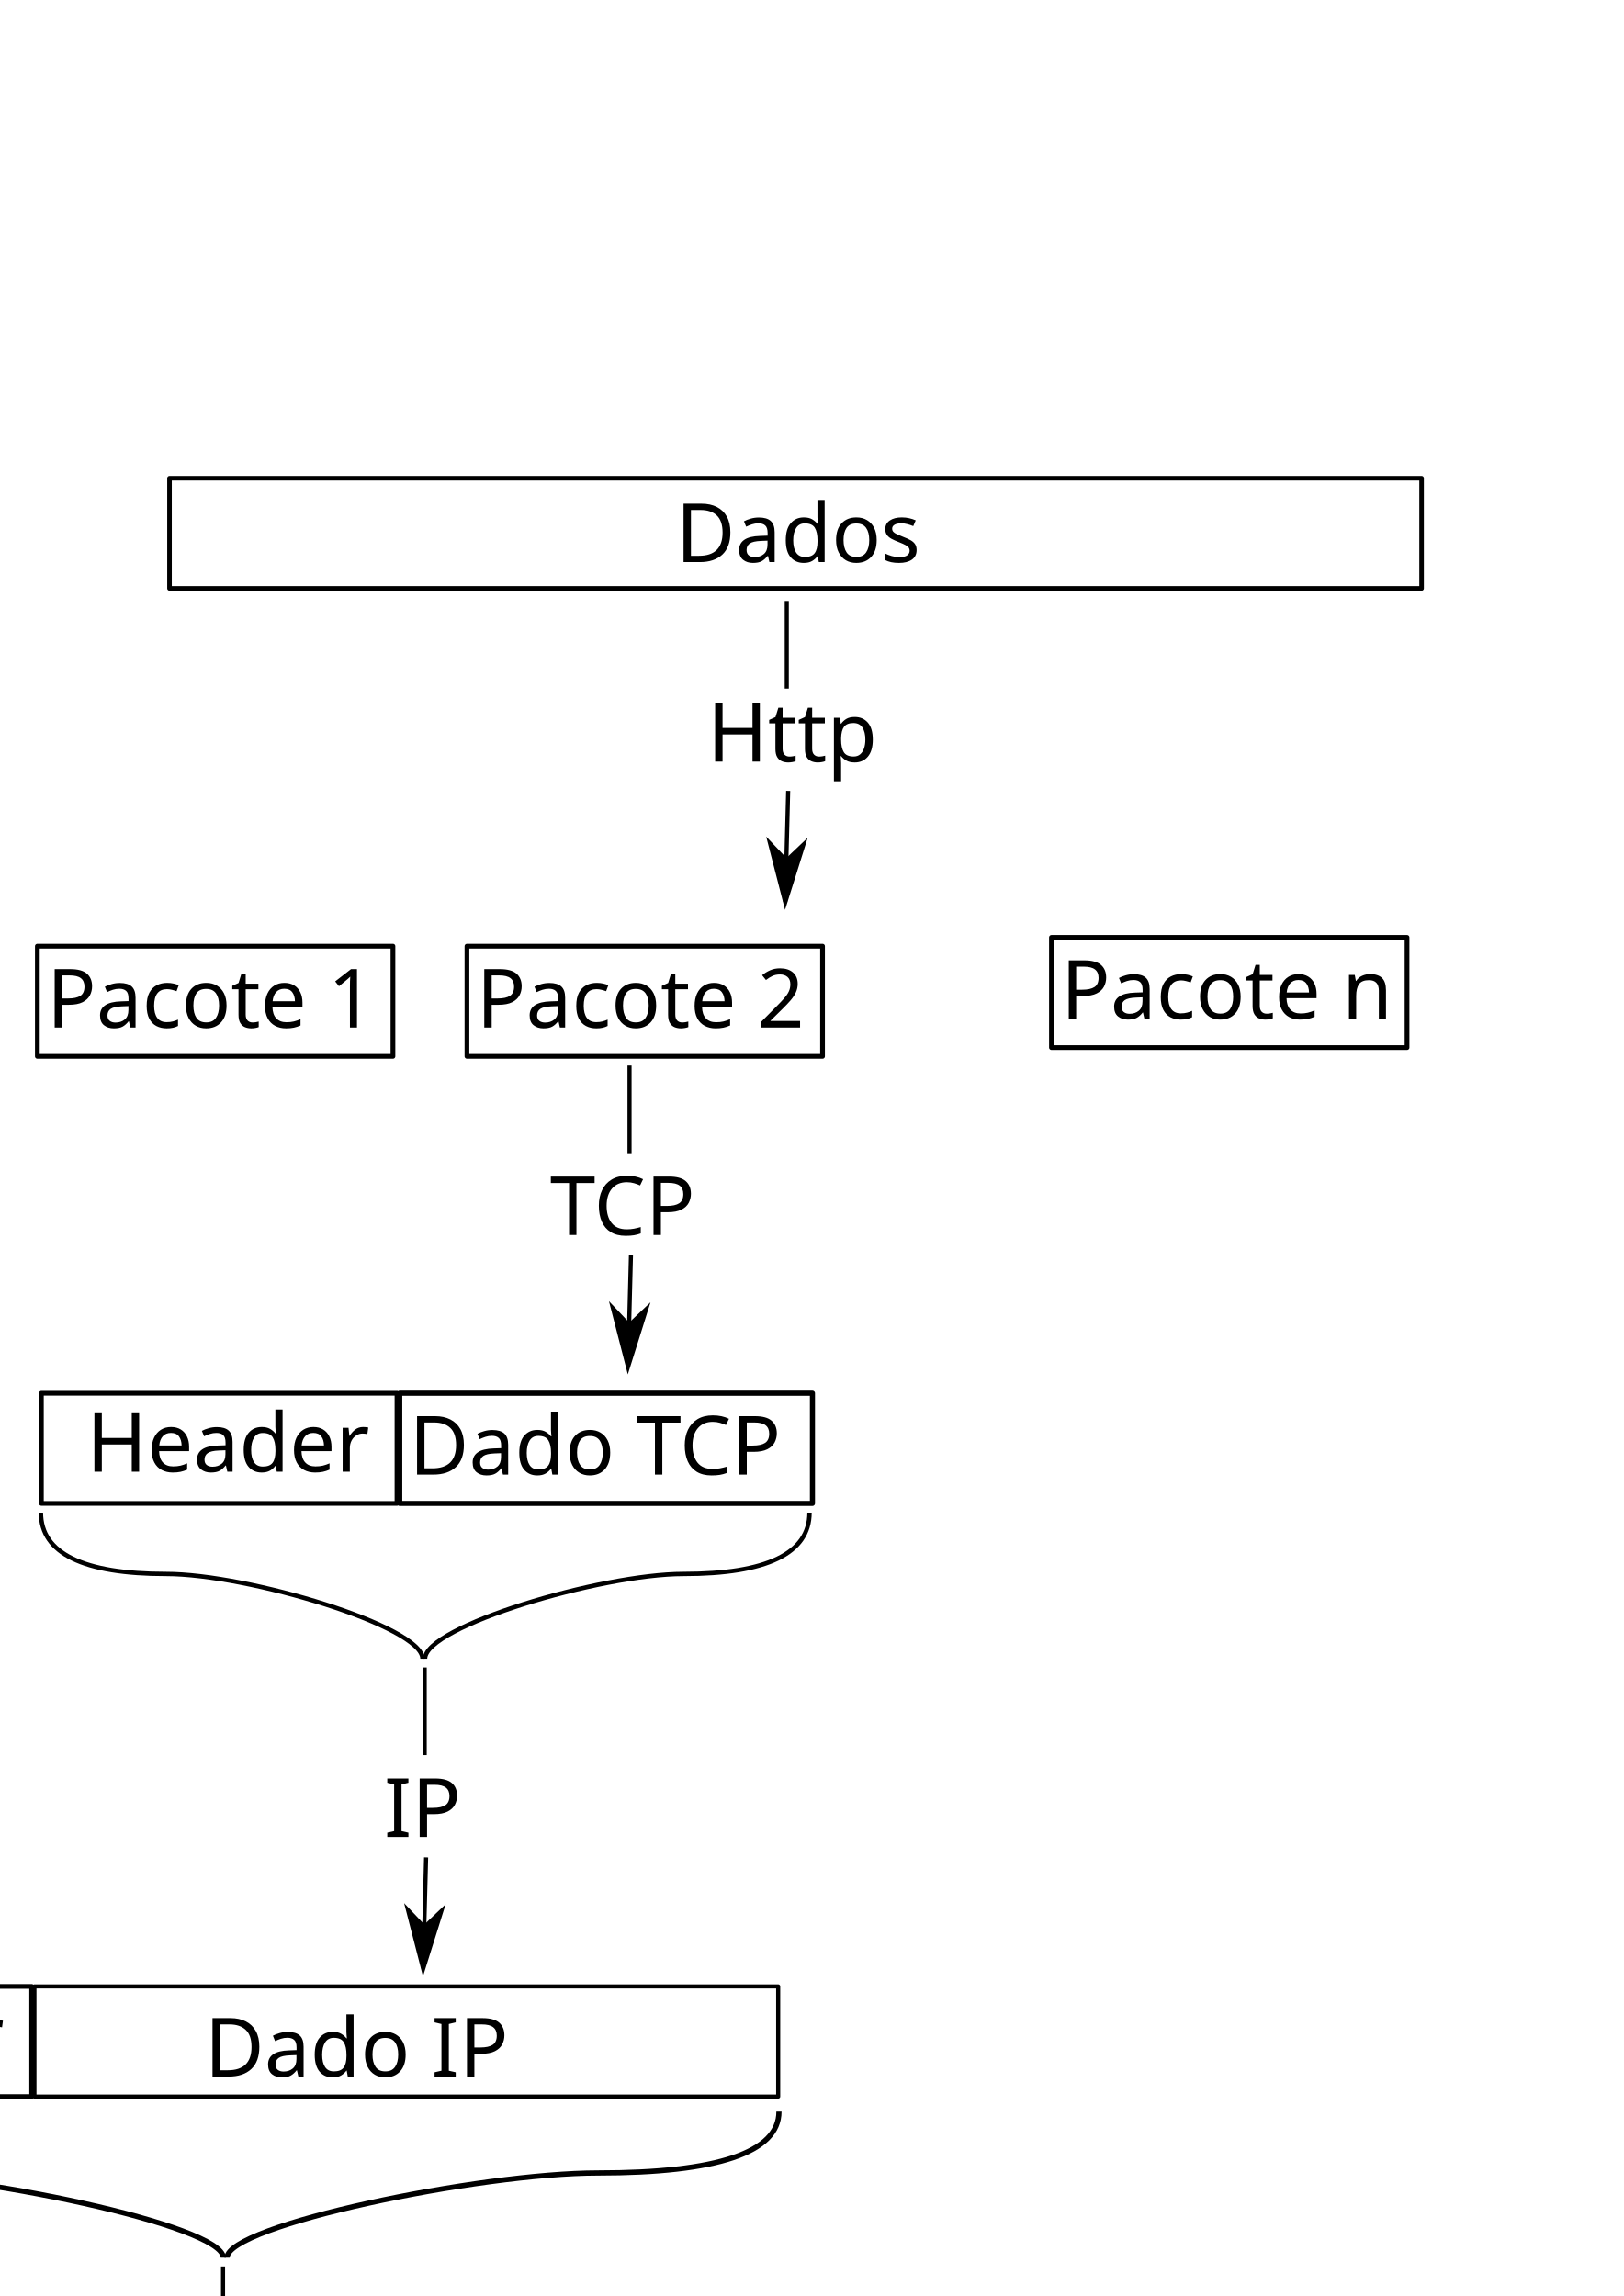
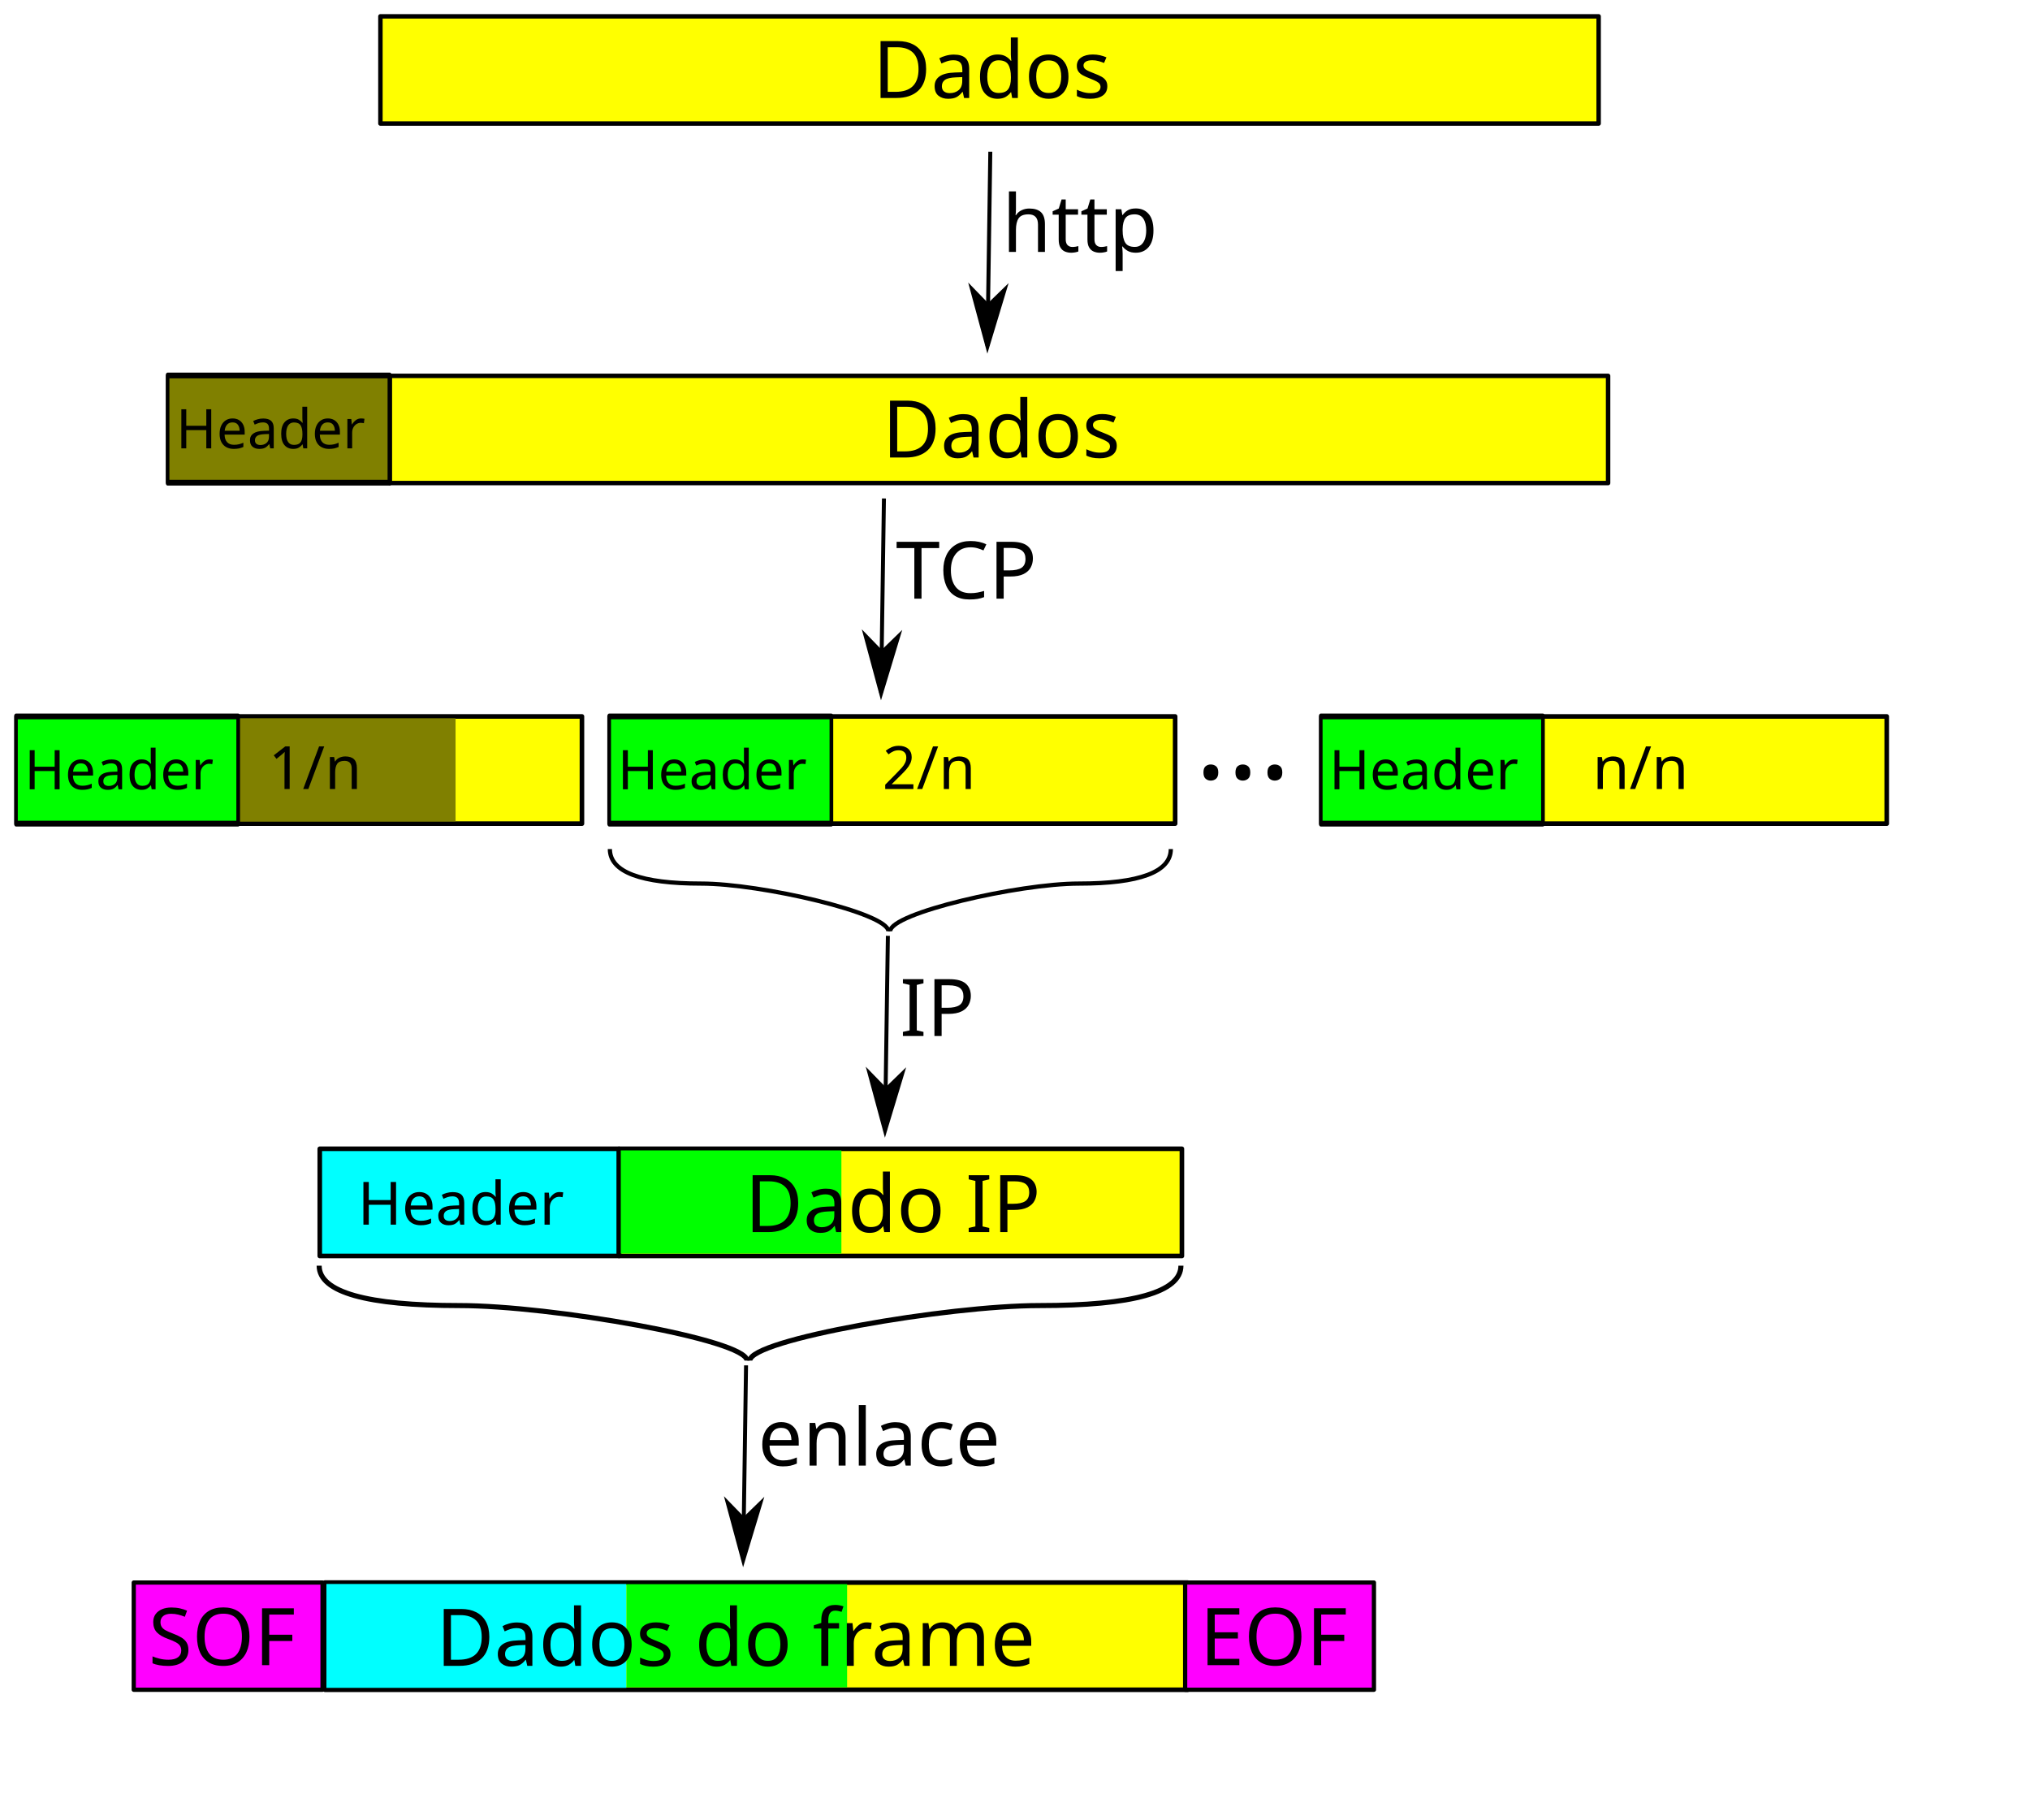
- <svg xmlns="http://www.w3.org/2000/svg" width="210mm" height="297mm" id="svg2" version="1.1">
+ <svg xmlns="http://www.w3.org/2000/svg" width="269.847mm" height="241.879mm" id="svg2" version="1.1">
  <defs id="defs4">
-     <marker orient="auto" refY="0.0" refX="0.0" id="Arrow1Lend" style="overflow:visible;">
-       <path id="path3801" d="M 0.0,0.0 L 5.0,-5.0 L -12.5,0.0 L 5.0,5.0 L 0.0,0.0 z " style="fill-rule:evenodd;stroke:#000000;stroke-width:1.0pt;" transform="scale(0.8) rotate(180) translate(12.5,0)" />
+     <marker orient="auto" refY="0" refX="0" id="Arrow1Lend" style="overflow:visible">
+       <path id="path3801" d="M 0,0 5,-5 -12.5,0 5,5 0,0 Z" style="fill-rule:evenodd;stroke:#000000;stroke-width:1pt" transform="matrix(-0.8,0,0,-0.8,-10,0)" />
    </marker>
  </defs>
-   <g id="layer1">
-     <g id="g4291">
-       <rect ry="0" rx="36.634" y="233.791" x="82.857" height="53.857" width="612.053" id="rect2985" style="fill:none;stroke:#000000;stroke-width:2.233;stroke-linecap:round;stroke-linejoin:round;stroke-miterlimit:4;stroke-opacity:1;stroke-dasharray:none" />
-       <text id="text2987" y="274.801" x="330.261" style="font-size:40px;font-style:normal;font-weight:normal;line-height:125%;letter-spacing:0px;word-spacing:0px;fill:#000000;fill-opacity:1;stroke:none;font-family:Sans" xml:space="preserve">
+   <g id="layer1" transform="translate(112.2629,-267.5875)">
+     <g id="g3410" transform="translate(-4,42)">
+       <rect ry="0" rx="0" y="233.791" x="82.857" height="53.857" width="612.053" id="rect2985" style="fill:#ffff00;stroke:#000000;stroke-width:2.233;stroke-linecap:round;stroke-linejoin:round;stroke-miterlimit:4;stroke-dasharray:none;stroke-opacity:1" />
+       <text id="text2987" y="274.801" x="330.261" style="font-style:normal;font-weight:normal;font-size:40px;line-height:125%;font-family:Sans;letter-spacing:0px;word-spacing:0px;fill:#000000;fill-opacity:1;stroke:none" xml:space="preserve">
        <tspan y="274.801" x="330.261" id="tspan2989">Dados</tspan>
      </text>
    </g>
-     <g id="g4285">
-       <path id="path3790" d="m 384.587,293.791 0,42.857" style="fill:none;stroke:#000000;stroke-width:2;stroke-linecap:butt;stroke-linejoin:miter;stroke-miterlimit:4;stroke-opacity:1;stroke-dasharray:none" />
-       <path id="path3792" d="m 385.279,386.648 -1.429,54.286" style="fill:none;stroke:#000000;stroke-width:2;stroke-linecap:butt;stroke-linejoin:miter;stroke-miterlimit:4;stroke-opacity:1;stroke-dasharray:none;marker-end:url(#Arrow1Lend)" />
-       <text id="text4238" y="372.362" x="345.714" style="font-size:40px;font-style:normal;font-weight:normal;line-height:125%;letter-spacing:0px;word-spacing:0px;fill:#000000;fill-opacity:1;stroke:none;font-family:Sans" xml:space="preserve">
-         <tspan y="372.362" x="345.714" id="tspan4240">Http</tspan>
-       </text>
-     </g>
-     <g id="g4257">
-       <rect ry="0" rx="10.404" y="462.576" x="18.259" height="53.857" width="173.821" id="rect2985-1" style="fill:none;stroke:#000000;stroke-width:2.311;stroke-linecap:round;stroke-linejoin:round;stroke-miterlimit:4;stroke-opacity:1;stroke-dasharray:none" />
-       <text id="text4242" y="502.362" x="22.857" style="font-size:40px;font-style:normal;font-weight:normal;line-height:125%;letter-spacing:0px;word-spacing:0px;fill:#000000;fill-opacity:1;stroke:none;font-family:Sans" xml:space="preserve">
-         <tspan y="502.362" x="22.857" id="tspan4244">Pacote 1</tspan>
-       </text>
-     </g>
-     <g id="g4262" transform="translate(210,0)">
-       <rect style="fill:none;stroke:#000000;stroke-width:2.311;stroke-linecap:round;stroke-linejoin:round;stroke-miterlimit:4;stroke-opacity:1;stroke-dasharray:none" id="rect4264" width="173.821" height="53.857" x="18.259" y="462.576" rx="10.404" ry="0" />
-       <text xml:space="preserve" style="font-size:40px;font-style:normal;font-weight:normal;line-height:125%;letter-spacing:0px;word-spacing:0px;fill:#000000;fill-opacity:1;stroke:none;font-family:Sans" x="22.857" y="502.362" id="text4266">
-         <tspan id="tspan4268" x="22.857" y="502.362">Pacote 2</tspan>
-       </text>
-     </g>
-     <g id="g4277" transform="translate(495.7143,-4.285714)">
-       <rect style="fill:none;stroke:#000000;stroke-width:2.311;stroke-linecap:round;stroke-linejoin:round;stroke-miterlimit:4;stroke-opacity:1;stroke-dasharray:none" id="rect4279" width="173.821" height="53.857" x="18.259" y="462.576" rx="10.404" ry="0" />
-       <text xml:space="preserve" style="font-size:40px;font-style:normal;font-weight:normal;line-height:125%;letter-spacing:0px;word-spacing:0px;fill:#000000;fill-opacity:1;stroke:none;font-family:Sans" x="22.857" y="502.362" id="text4281">
-         <tspan id="tspan4283" x="22.857" y="502.362">Pacote n</tspan>
-       </text>
-     </g>
-     <g id="g4331" transform="translate(98,0)">
-       <path style="fill:none;stroke:#000000;stroke-width:2;stroke-linecap:butt;stroke-linejoin:miter;stroke-miterlimit:4;stroke-opacity:1;stroke-dasharray:none" d="m 209.73,520.934 0,42.857" id="path4298" />
-       <path style="fill:none;stroke:#000000;stroke-width:2;stroke-linecap:butt;stroke-linejoin:miter;stroke-miterlimit:4;stroke-opacity:1;stroke-dasharray:none;marker-end:url(#Arrow1Lend)" d="m 210.422,613.791 -1.429,54.286" id="path4300" />
-       <text xml:space="preserve" style="font-size:40px;font-style:normal;font-weight:normal;line-height:125%;letter-spacing:0px;word-spacing:0px;fill:#000000;fill-opacity:1;stroke:none;font-family:Sans" x="170.857" y="603.791" id="text4302">
-         <tspan id="tspan4304" x="170.857" y="603.791">TCP</tspan>
-       </text>
-     </g>
-     <text id="text4321" y="719.505" x="42.286" style="font-size:40px;font-style:normal;font-weight:normal;line-height:125%;letter-spacing:0px;word-spacing:0px;fill:#000000;fill-opacity:1;stroke:none;font-family:Sans" xml:space="preserve">
-       <tspan y="719.505" x="42.286" id="tspan4323">Header</tspan>
-     </text>
-     <g transform="translate(277.1429,218.5714)" id="g4306">
-       <rect ry="0" rx="12.075" y="462.576" x="-81.741" height="53.857" width="201.741" id="rect4308" style="fill:none;stroke:#000000;stroke-width:2.49;stroke-linecap:round;stroke-linejoin:round;stroke-miterlimit:4;stroke-opacity:1;stroke-dasharray:none" />
-       <text id="text4310" y="502.362" x="-77.143" style="font-size:40px;font-style:normal;font-weight:normal;line-height:125%;letter-spacing:0px;word-spacing:0px;fill:#000000;fill-opacity:1;stroke:none;font-family:Sans" xml:space="preserve">
-         <tspan y="502.362" x="-77.143" id="tspan4312">Dado TCP</tspan>
-       </text>
-     </g>
-     <rect style="fill:none;stroke:#000000;stroke-width:2.311;stroke-linecap:round;stroke-linejoin:round;stroke-miterlimit:4;stroke-opacity:1;stroke-dasharray:none" id="rect2985-1-4" width="173.821" height="53.857" x="20.232" y="681.148" rx="10.404" ry="0" />
-     <path style="fill:none;stroke:#000000;stroke-width:2.122;stroke-linecap:butt;stroke-linejoin:miter;stroke-miterlimit:4;stroke-opacity:1;stroke-dasharray:none" d="m 20,739.505 c 0,20 20.903,30 61.1,30 40.198,0 125.417,25.714 125.417,41.429" id="path4337" />
-     <path id="path4339" d="m 395.714,739.505 c 0,20 -21.063,30 -61.568,30 -40.505,0 -126.377,25.714 -126.377,41.429" style="fill:none;stroke:#000000;stroke-width:2.13;stroke-linecap:butt;stroke-linejoin:miter;stroke-miterlimit:4;stroke-opacity:1;stroke-dasharray:none" />
-     <g transform="translate(-0.5714286,294.2857)" id="g4341">
-       <g id="g4351" transform="translate(-4,0)">
-         <path style="fill:none;stroke:#000000;stroke-width:2;stroke-linecap:butt;stroke-linejoin:miter;stroke-miterlimit:4;stroke-opacity:1;stroke-dasharray:none" d="m 212.169,520.934 0,42.857" id="path4343" />
-         <path style="fill:none;stroke:#000000;stroke-width:2;stroke-linecap:butt;stroke-linejoin:miter;stroke-miterlimit:4;stroke-opacity:1;stroke-dasharray:none;marker-end:url(#Arrow1Lend)" d="m 212.861,613.791 -1.429,54.286" id="path4345" />
-         <text xml:space="preserve" style="font-size:40px;font-style:normal;font-weight:normal;line-height:125%;letter-spacing:0px;word-spacing:0px;fill:#000000;fill-opacity:1;stroke:none;font-family:Sans" x="192.286" y="603.791" id="text4347">
-           <tspan id="tspan4349" x="192.286" y="603.791">IP</tspan>
+     <g id="g3784">
+       <path id="path3792" d="m 385.279,343.793 -1.429,97.531" style="fill:none;stroke:#000000;stroke-width:2;stroke-linecap:butt;stroke-linejoin:miter;stroke-miterlimit:4;stroke-dasharray:none;stroke-opacity:1;marker-end:url(#Arrow1Lend)" />
+       <g id="g3774">
+         <text xml:space="preserve" style="font-style:normal;font-weight:normal;font-size:40px;line-height:125%;font-family:Sans;letter-spacing:0px;word-spacing:0px;fill:#000000;fill-opacity:1;stroke:none" x="391.239" y="394.135" id="text4238">
+           <tspan id="tspan4240" x="391.239" y="394.135">http</tspan>
        </text>
      </g>
    </g>
-     <text xml:space="preserve" style="font-size:40px;font-style:normal;font-weight:normal;line-height:125%;letter-spacing:0px;word-spacing:0px;fill:#000000;fill-opacity:1;stroke:none;font-family:Sans" x="-136.286" y="1009.505" id="text4357">
-       <tspan id="tspan4359" x="-136.286" y="1009.505">Header</tspan>
-     </text>
-     <rect ry="0" rx="21.76" y="971.148" x="16.831" height="53.857" width="363.562" id="rect4363" style="fill:none;stroke:#000000;stroke-width:2;stroke-linecap:round;stroke-linejoin:round;stroke-miterlimit:4;stroke-opacity:1;stroke-dasharray:none" />
-     <text id="text4365" y="1015.219" x="100" style="font-size:40px;font-style:normal;font-weight:normal;line-height:125%;letter-spacing:0px;word-spacing:0px;fill:#000000;fill-opacity:1;stroke:none;font-family:Sans" xml:space="preserve">
-       <tspan y="1015.219" x="100" id="tspan4367">Dado IP</tspan>
-     </text>
-     <rect ry="0" rx="10.404" y="971.148" x="-158.339" height="53.857" width="173.821" id="rect4369" style="fill:none;stroke:#000000;stroke-width:2.311;stroke-linecap:round;stroke-linejoin:round;stroke-miterlimit:4;stroke-opacity:1;stroke-dasharray:none" />
-     <path id="path4374" d="m -158.571,1032.362 c 0,20 30.006,30 87.71,30 57.704,0 180.037,25.714 180.037,41.429" style="fill:none;stroke:#000000;stroke-width:2.542;stroke-linecap:butt;stroke-linejoin:miter;stroke-miterlimit:4;stroke-opacity:1;stroke-dasharray:none" />
-     <path style="fill:none;stroke:#000000;stroke-width:2.552;stroke-linecap:butt;stroke-linejoin:miter;stroke-miterlimit:4;stroke-opacity:1;stroke-dasharray:none" d="m 380.772,1032.362 c 0,20 -30.236,30 -88.382,30 -58.146,0 -181.416,25.714 -181.416,41.429" id="path4376" />
-     <g id="g4378" transform="translate(-99.14286,587.1428)">
-       <g transform="translate(-4,0)" id="g4380">
-         <path id="path4382" d="m 212.169,520.934 0,42.857" style="fill:none;stroke:#000000;stroke-width:2;stroke-linecap:butt;stroke-linejoin:miter;stroke-miterlimit:4;stroke-opacity:1;stroke-dasharray:none" />
-         <path id="path4384" d="m 212.861,613.791 -1.429,54.286" style="fill:none;stroke:#000000;stroke-width:2;stroke-linecap:butt;stroke-linejoin:miter;stroke-miterlimit:4;stroke-opacity:1;stroke-dasharray:none;marker-end:url(#Arrow1Lend)" />
-         <text id="text4386" y="599.505" x="155.143" style="font-size:40px;font-style:normal;font-weight:normal;line-height:125%;letter-spacing:0px;word-spacing:0px;fill:#000000;fill-opacity:1;stroke:none;font-family:Sans" xml:space="preserve">
-           <tspan y="599.505" x="155.143" id="tspan4388">enlace</tspan>
+     <g id="g3480" transform="translate(124.5144,-102.4301)">
+       <g id="g3485" transform="matrix(0.6423564,0,0,1,-14.6395,0)">
+         <rect ry="0" rx="0" y="558.633" x="-214.754" height="53.857" width="173.821" id="rect3478" style="fill:#808000;stroke:#000000;stroke-width:2.884;stroke-linecap:round;stroke-linejoin:round;stroke-miterlimit:4;stroke-dasharray:none;stroke-opacity:1" />
+       </g>
+       <text xml:space="preserve" style="font-style:normal;font-weight:normal;font-size:40px;line-height:125%;font-family:Sans;letter-spacing:0px;word-spacing:0px;fill:#000000;fill-opacity:1;stroke:none" x="-148.337" y="595.231" id="text4321">
+         <tspan id="tspan4323" x="-148.337" y="595.231" style="font-size:27.5px">Header</tspan>
+       </text>
+     </g>
+     <path style="fill:none;stroke:#000000;stroke-width:2.122;stroke-linecap:butt;stroke-linejoin:miter;stroke-miterlimit:4;stroke-dasharray:none;stroke-opacity:1" d="m 194.144,694.084 c 0,11.565 15.679,17.347 45.831,17.347 30.152,0 94.075,14.869 94.075,23.955" id="path4337" />
+     <path id="path4339" d="m 475.967,694.084 c 0,11.565 -15.799,17.347 -46.182,17.347 -30.383,0 -94.795,14.869 -94.795,23.955" style="fill:none;stroke:#000000;stroke-width:2.13;stroke-linecap:butt;stroke-linejoin:miter;stroke-miterlimit:4;stroke-dasharray:none;stroke-opacity:1" />
+     <g id="g3671" transform="translate(56.62315,-104.9043)">
+       <g transform="translate(0,0.4966187)" id="g3666">
+         <rect ry="0" rx="0" y="949.055" x="-8.234" height="53.857" width="150.248" id="rect4369" style="fill:#00ffff;stroke:#000000;stroke-width:2.311;stroke-linecap:round;stroke-linejoin:round;stroke-miterlimit:4;stroke-dasharray:none;stroke-opacity:1" />
+         <text xml:space="preserve" style="font-style:normal;font-weight:normal;font-size:40px;line-height:125%;font-family:Sans;letter-spacing:0px;word-spacing:0px;fill:#000000;fill-opacity:1;stroke:none" x="10.793" y="987.168" id="text4357">
+           <tspan id="tspan4359" x="10.793" y="987.168" style="font-size:30px">Header</tspan>
+         </text>
+       </g>
+       <g transform="translate(0,-0.4966187)" id="g3658">
+         <g id="g3653" transform="translate(-336.4199,94.43367)">
+           <rect ry="0" rx="0" y="855.615" x="478.607" height="53.857" width="282.727" id="rect3625" style="fill:#ffff00;stroke:#000000;stroke-width:2.311;stroke-linecap:round;stroke-linejoin:round;stroke-miterlimit:4;stroke-dasharray:none;stroke-opacity:1" />
+           <g style="fill:#00ff00;stroke:none" transform="matrix(0.6376632,0,0,0.9621324,616.3606,318.9511)" id="g3633">
+             <rect style="fill:#00ff00;stroke:none;stroke-width:2.884;stroke-linecap:round;stroke-linejoin:round;stroke-miterlimit:4;stroke-dasharray:none;stroke-opacity:1" id="rect3635" width="173.821" height="53.857" x="-214.754" y="558.633" rx="0" ry="0" />
+           </g>
+         </g>
+         <text id="text4365" y="991.889" x="205.368" style="font-style:normal;font-weight:normal;font-size:40px;line-height:125%;font-family:Sans;letter-spacing:0px;word-spacing:0px;fill:#000000;fill-opacity:1;stroke:none" xml:space="preserve">
+           <tspan y="991.889" x="205.368" id="tspan4367">Dado IP</tspan>
        </text>
      </g>
    </g>
-     <text id="text4390" y="1299.545" x="-264.571" style="font-size:40px;font-style:normal;font-weight:normal;line-height:125%;letter-spacing:0px;word-spacing:0px;fill:#000000;fill-opacity:1;stroke:none;font-family:Sans" xml:space="preserve">
-       <tspan y="1299.545" x="-264.571" id="tspan4392">SOF</tspan>
+     <path id="path4374" d="m 48.084,903.386 c 0,13.349 24.088,20.024 70.41,20.024 46.323,0 144.526,17.164 144.526,27.652" style="fill:none;stroke:#000000;stroke-width:2.542;stroke-linecap:butt;stroke-linejoin:miter;stroke-miterlimit:4;stroke-dasharray:none;stroke-opacity:1" />
+     <path style="fill:none;stroke:#000000;stroke-width:2.552;stroke-linecap:butt;stroke-linejoin:miter;stroke-miterlimit:4;stroke-dasharray:none;stroke-opacity:1" d="m 481.046,903.386 c 0,13.349 -24.272,20.024 -70.949,20.024 -46.677,0 -145.633,17.164 -145.633,27.652" id="path4376" />
+     <g transform="translate(0.7522244,222.5987)" id="g3410-8">
+       <rect ry="0" rx="0" y="233.791" x="82.857" height="53.857" width="612.053" id="rect2985-0" style="fill:#ffff00;stroke:#000000;stroke-width:2.233;stroke-linecap:round;stroke-linejoin:round;stroke-miterlimit:4;stroke-dasharray:none;stroke-opacity:1" />
+       <text id="text2987-7" y="274.801" x="330.261" style="font-style:normal;font-weight:normal;font-size:40px;line-height:125%;font-family:Sans;letter-spacing:0px;word-spacing:0px;fill:#000000;fill-opacity:1;stroke:none" xml:space="preserve">
+         <tspan y="274.801" x="330.261" id="tspan2989-5">Dados</tspan>
+       </text>
+     </g>
+     <g id="g3522" transform="translate(-5.864081,14.57225)">
+       <g transform="translate(38.16022,86.0498)" id="g3492">
+         <rect style="fill:#ffff00;stroke:#000000;stroke-width:2.311;stroke-linecap:round;stroke-linejoin:round;stroke-miterlimit:4;stroke-dasharray:none;stroke-opacity:1" id="rect2985-1" width="173.821" height="53.857" x="-26.005" y="526.846" rx="0" ry="0" />
+         <rect ry="0" rx="0" y="527.755" x="-25.096" height="51.737" width="109.413" id="rect3418" style="fill:#808000;stroke:none;stroke-width:2.311;stroke-linecap:round;stroke-linejoin:round;stroke-miterlimit:4;stroke-dasharray:none;stroke-opacity:1" />
+         <text xml:space="preserve" style="font-style:normal;font-weight:normal;font-size:40px;line-height:125%;font-family:Sans;letter-spacing:0px;word-spacing:0px;fill:#000000;fill-opacity:1;stroke:none" x="60.547" y="563.318" id="text4242">
+           <tspan id="tspan4244" x="60.547" y="563.318" style="font-size:30px;text-align:center;text-anchor:middle">1/n</tspan>
+         </text>
+       </g>
+       <g transform="translate(4,-1.973481)" id="g3516">
+         <g id="g3500" transform="matrix(0.6423564,0,0,1,35.56288,56.23611)" style="fill:#00ff00">
+           <rect ry="0" rx="0" y="558.633" x="-214.754" height="53.857" width="173.821" id="rect3502" style="fill:#00ff00;stroke:#000000;stroke-width:2.884;stroke-linecap:round;stroke-linejoin:round;stroke-miterlimit:4;stroke-dasharray:none;stroke-opacity:1" />
+         </g>
+         <text xml:space="preserve" style="font-style:normal;font-weight:normal;font-size:40px;line-height:125%;font-family:Sans;letter-spacing:0px;word-spacing:0px;fill:#000000;fill-opacity:1;stroke:none" x="-98.135" y="651.467" id="text3504">
+           <tspan id="tspan3506" x="-98.135" y="651.467" style="font-size:27.5px">Header</tspan>
+         </text>
+       </g>
+     </g>
+     <g id="g3570" transform="translate(0,-54.76188)">
+       <rect style="fill:#ffff00;stroke:#000000;stroke-width:2.311;stroke-linecap:round;stroke-linejoin:round;stroke-miterlimit:4;stroke-dasharray:none;stroke-opacity:1" id="rect3538" width="173.821" height="53.857" x="304.325" y="682.23" rx="0" ry="0" />
+       <text xml:space="preserve" style="font-style:normal;font-weight:normal;font-size:40px;line-height:125%;font-family:Sans;letter-spacing:0px;word-spacing:0px;fill:#000000;fill-opacity:1;stroke:none" x="390.876" y="718.702" id="text3542">
+         <tspan id="tspan3544" x="390.876" y="718.702" style="font-size:30px;text-align:center;text-anchor:middle">2/n</tspan>
+       </text>
+       <g id="g3546" transform="translate(296.1692,67.36066)">
+         <g style="fill:#00ff00" transform="matrix(0.6423564,0,0,1,35.56288,56.23611)" id="g3548">
+           <rect style="fill:#00ff00;stroke:#000000;stroke-width:2.884;stroke-linecap:round;stroke-linejoin:round;stroke-miterlimit:4;stroke-dasharray:none;stroke-opacity:1" id="rect3550" width="173.821" height="53.857" x="-214.754" y="558.633" rx="0" ry="0" />
+         </g>
+         <text id="text3552" y="651.467" x="-98.135" style="font-style:normal;font-weight:normal;font-size:40px;line-height:125%;font-family:Sans;letter-spacing:0px;word-spacing:0px;fill:#000000;fill-opacity:1;stroke:none" xml:space="preserve">
+           <tspan style="font-size:27.5px" y="651.467" x="-98.135" id="tspan3554">Header</tspan>
+         </text>
+       </g>
+     </g>
+     <g id="g3602" transform="translate(357.501,-54.76188)">
+       <rect ry="0" rx="0" y="682.23" x="304.325" height="53.857" width="173.821" id="rect3582" style="fill:#ffff00;stroke:#000000;stroke-width:2.311;stroke-linecap:round;stroke-linejoin:round;stroke-miterlimit:4;stroke-dasharray:none;stroke-opacity:1" />
+       <text id="text3584" y="718.702" x="390.876" style="font-style:normal;font-weight:normal;font-size:40px;line-height:125%;font-family:Sans;letter-spacing:0px;word-spacing:0px;fill:#000000;fill-opacity:1;stroke:none" xml:space="preserve">
+         <tspan style="font-size:30px;text-align:center;text-anchor:middle" y="718.702" x="390.876" id="tspan3586">n/n</tspan>
+       </text>
+       <g transform="translate(296.1692,67.36066)" id="g3588">
+         <g id="g3590" transform="matrix(0.6423564,0,0,1,35.56288,56.23611)" style="fill:#00ff00">
+           <rect ry="0" rx="0" y="558.633" x="-214.754" height="53.857" width="173.821" id="rect3592" style="fill:#00ff00;stroke:#000000;stroke-width:2.884;stroke-linecap:round;stroke-linejoin:round;stroke-miterlimit:4;stroke-dasharray:none;stroke-opacity:1" />
+         </g>
+         <text xml:space="preserve" style="font-style:normal;font-weight:normal;font-size:40px;line-height:125%;font-family:Sans;letter-spacing:0px;word-spacing:0px;fill:#000000;fill-opacity:1;stroke:none" x="-98.135" y="651.467" id="text3594">
+           <tspan id="tspan3596" x="-98.135" y="651.467" style="font-size:27.5px">Header</tspan>
+         </text>
+       </g>
+     </g>
+     <text id="text3598" y="658.865" x="488.049" style="font-style:normal;font-variant:normal;font-weight:normal;font-stretch:normal;font-size:40px;line-height:125%;font-family:'Old English Text MT';-inkscape-font-specification:'Old English Text MT, Normal';text-align:start;letter-spacing:0px;word-spacing:0px;writing-mode:lr-tb;text-anchor:start;fill:#000000;fill-opacity:1;stroke:none;stroke-width:1px;stroke-linecap:butt;stroke-linejoin:miter;stroke-opacity:1" xml:space="preserve">
+       <tspan style="font-size:60px" y="658.865" x="488.049" id="tspan3600">...</tspan>
    </text>
-     <rect style="fill:none;stroke:#000000;stroke-width:2.126;stroke-linecap:round;stroke-linejoin:round;stroke-miterlimit:4;stroke-opacity:1;stroke-dasharray:none" id="rect4394" width="538.478" height="53.857" x="-159.514" y="1258.291" rx="32.23" ry="0" />
-     <text xml:space="preserve" style="font-size:40px;font-style:normal;font-weight:normal;line-height:125%;letter-spacing:0px;word-spacing:0px;fill:#000000;fill-opacity:1;stroke:none;font-family:Sans" x="-27.143" y="1299.545" id="text4396">
-       <tspan id="tspan4398" x="-27.143" y="1299.545">Dados do frame</tspan>
-     </text>
-     <rect style="fill:none;stroke:#000000;stroke-width:2.126;stroke-linecap:round;stroke-linejoin:round;stroke-miterlimit:4;stroke-opacity:1;stroke-dasharray:none" id="rect4400" width="132.12" height="53.857" x="-292.066" y="1258.291" rx="7.908" ry="0" />
-     <text xml:space="preserve" style="font-size:40px;font-style:normal;font-weight:normal;line-height:125%;letter-spacing:0px;word-spacing:0px;fill:#000000;fill-opacity:1;stroke:none;font-family:Sans" x="402.286" y="1299.545" id="text4402">
-       <tspan id="tspan4404" x="402.286" y="1299.545">EOF</tspan>
-     </text>
-     <rect ry="0" rx="7.248" y="1258.291" x="380.232" height="53.857" width="121.091" id="rect4406" style="fill:none;stroke:#000000;stroke-width:2.126;stroke-linecap:round;stroke-linejoin:round;stroke-miterlimit:4;stroke-opacity:1;stroke-dasharray:none" />
+     <g id="g3753" transform="translate(-92,-174)">
+       <g transform="translate(0,0.3411134)" id="g3743">
+         <rect style="fill:#ff00ff;stroke:#000000;stroke-width:2.126;stroke-linecap:round;stroke-linejoin:round;stroke-miterlimit:4;stroke-dasharray:none;stroke-opacity:1" id="rect4400" width="94.854" height="53.857" x="46.932" y="1236.198" rx="0" ry="0" />
+         <text id="text4390" y="1277.687" x="54.315" style="font-style:normal;font-weight:normal;font-size:40px;line-height:125%;font-family:Sans;letter-spacing:0px;word-spacing:0px;fill:#000000;fill-opacity:1;stroke:none" xml:space="preserve">
+           <tspan y="1277.687" x="54.315" id="tspan4392">SOF</tspan>
+         </text>
+       </g>
+       <g transform="translate(0,-0.2483642)" id="g3731">
+         <rect ry="0" rx="0" y="1236.787" x="143.007" height="53.857" width="433.395" id="rect3698" style="fill:#ffff00;stroke:#000000;stroke-width:2.311;stroke-linecap:round;stroke-linejoin:round;stroke-miterlimit:4;stroke-dasharray:none;stroke-opacity:1" />
+         <rect style="fill:#00ffff;stroke:none;stroke-width:2.311;stroke-linecap:round;stroke-linejoin:round;stroke-miterlimit:4;stroke-dasharray:none;stroke-opacity:1" id="rect3688" width="150.727" height="52.179" x="143.732" y="1237.507" rx="0" ry="0" />
+         <g style="fill:#00ff00;stroke:none" transform="matrix(0.6376632,0,0,0.9621324,431.428,700.1239)" id="g3700">
+           <rect style="fill:#00ff00;stroke:none;stroke-width:2.884;stroke-linecap:round;stroke-linejoin:round;stroke-miterlimit:4;stroke-dasharray:none;stroke-opacity:1" id="rect3702" width="173.821" height="53.857" x="-214.754" y="558.633" rx="0" ry="0" />
+         </g>
+       </g>
+       <text id="text4396" y="1278.38" x="198.806" style="font-style:normal;font-weight:normal;font-size:40px;line-height:125%;font-family:Sans;letter-spacing:0px;word-spacing:0px;fill:#000000;fill-opacity:1;stroke:none" xml:space="preserve">
+         <tspan y="1278.38" x="198.806" id="tspan4398">Dados do frame</tspan>
+       </text>
+       <g transform="translate(445.4191,-75.37422)" id="g3748">
+         <rect ry="0" rx="0" y="1311.913" x="129.746" height="53.857" width="94.854" id="rect3737" style="fill:#ff00ff;stroke:#000000;stroke-width:2.126;stroke-linecap:round;stroke-linejoin:round;stroke-miterlimit:4;stroke-dasharray:none;stroke-opacity:1" />
+         <text xml:space="preserve" style="font-style:normal;font-weight:normal;font-size:40px;line-height:125%;font-family:Sans;letter-spacing:0px;word-spacing:0px;fill:#000000;fill-opacity:1;stroke:none" x="137.129" y="1353.402" id="text3739">
+           <tspan id="tspan3741" x="137.129" y="1353.402">EOF</tspan>
+         </text>
+       </g>
+     </g>
+     <g id="g3790" transform="translate(-53.44183,174.1808)">
+       <path style="fill:none;stroke:#000000;stroke-width:2;stroke-linecap:butt;stroke-linejoin:miter;stroke-miterlimit:4;stroke-dasharray:none;stroke-opacity:1;marker-end:url(#Arrow1Lend)" d="m 385.279,343.793 -1.429,97.531" id="path3793" />
+       <g id="g3795">
+         <text id="text3797" y="394.135" x="391.239" style="font-style:normal;font-weight:normal;font-size:40px;line-height:125%;font-family:Sans;letter-spacing:0px;word-spacing:0px;fill:#000000;fill-opacity:1;stroke:none" xml:space="preserve">
+           <tspan y="394.135" x="391.239" id="tspan3799">TCP</tspan>
+         </text>
+       </g>
+     </g>
+     <path style="fill:none;stroke:#000000;stroke-width:2;stroke-linecap:butt;stroke-linejoin:miter;stroke-miterlimit:4;stroke-dasharray:none;stroke-opacity:1;marker-end:url(#Arrow1Lend)" d="m 333.817,737.679 -1.429,97.531" id="path3803" />
+     <g id="g3805" transform="translate(-51.4625,393.8861)">
+       <text id="text3807" y="394.135" x="391.239" style="font-style:normal;font-weight:normal;font-size:40px;line-height:125%;font-family:Sans;letter-spacing:0px;word-spacing:0px;fill:#000000;fill-opacity:1;stroke:none" xml:space="preserve">
+         <tspan y="394.135" x="391.239" id="tspan3809">IP</tspan>
+       </text>
+     </g>
+     <g transform="translate(-122.7183,609.6534)" id="g3815">
+       <path id="path3817" d="m 385.279,343.793 -1.429,97.531" style="fill:none;stroke:#000000;stroke-width:2;stroke-linecap:butt;stroke-linejoin:miter;stroke-miterlimit:4;stroke-dasharray:none;stroke-opacity:1;marker-end:url(#Arrow1Lend)" />
+       <g id="g3819">
+         <text xml:space="preserve" style="font-style:normal;font-weight:normal;font-size:40px;line-height:125%;font-family:Sans;letter-spacing:0px;word-spacing:0px;fill:#000000;fill-opacity:1;stroke:none" x="391.239" y="394.135" id="text3821">
+           <tspan id="tspan3823" x="391.239" y="394.135">enlace</tspan>
+         </text>
+       </g>
+     </g>
  </g>
</svg>
